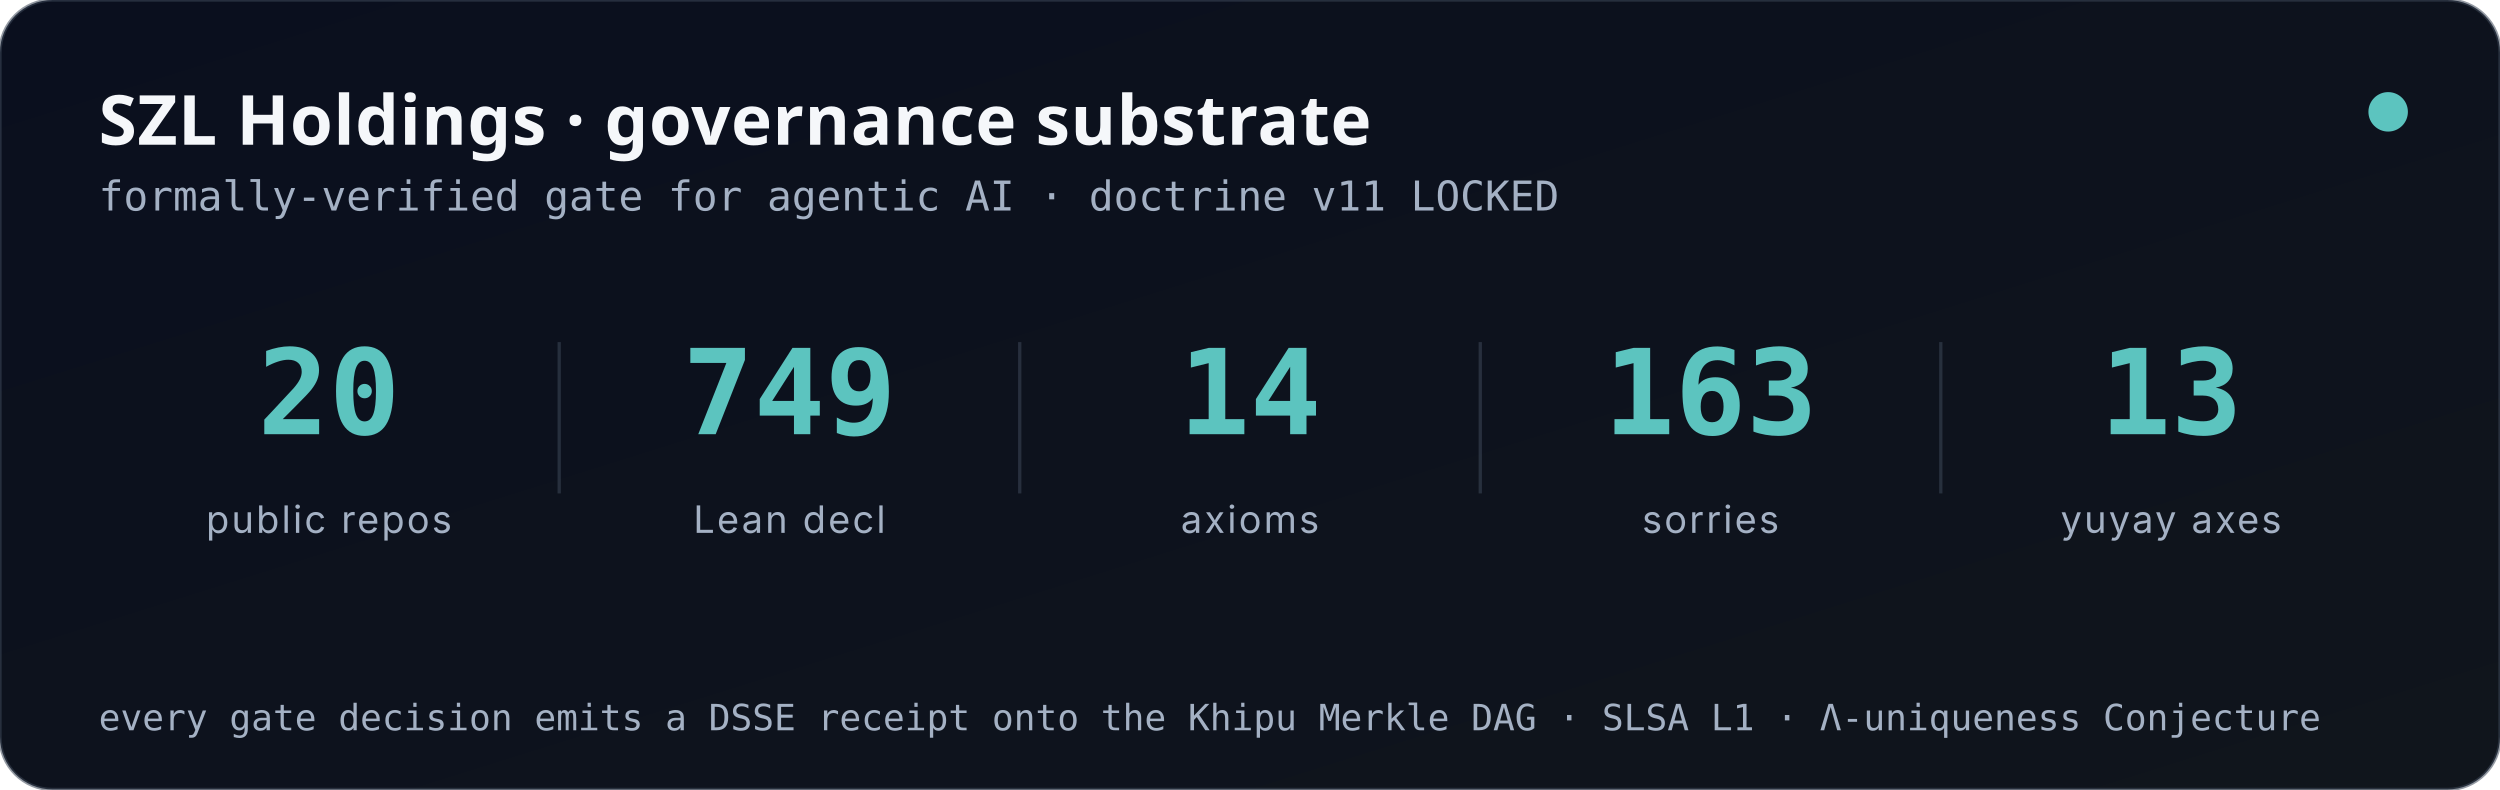
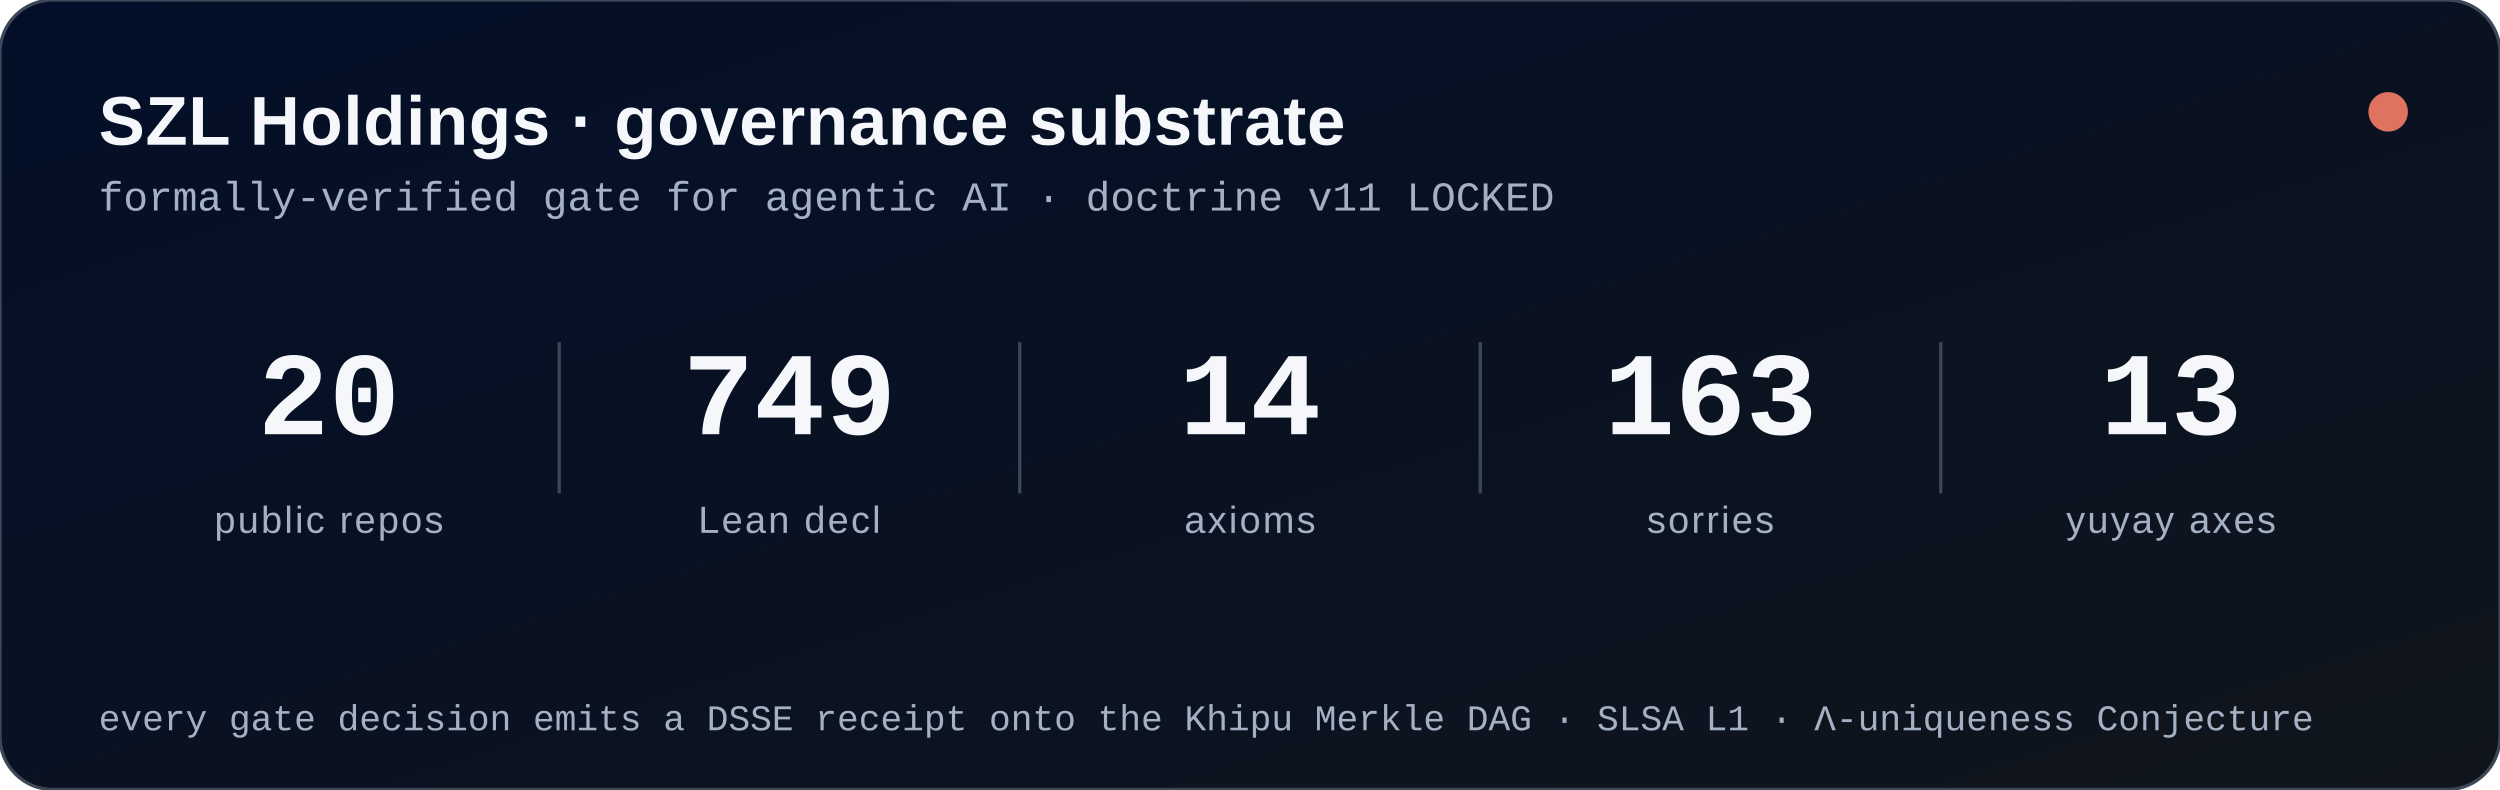
<svg xmlns="http://www.w3.org/2000/svg" width="760" height="240" viewBox="0 0 760 240" role="img" aria-label="SZL Holdings · governance substrate">
  <defs>
    <linearGradient id="bg" x1="0" y1="0" x2="1" y2="1">
-       <stop offset="0" stop-color="#0a0f1e" />
+       <stop offset="0" stop-color="#030F29" />
      <stop offset="1" stop-color="#10151c" />
    </linearGradient>
    <linearGradient id="ln" x1="0" y1="0" x2="1" y2="0">
-       <stop offset="0" stop-color="#5cc4bf" />
-       <stop offset="1" stop-color="#d7b96b" />
+       <stop offset="0" stop-color="#E9EEF6" />
+       <stop offset=".5" stop-color="#9AA7BD" />
+       <stop offset="1" stop-color="#5C6B86" />
    </linearGradient>
    <style>
-       text{ font-family:Inter, system-ui, sans-serif; }
-       .title{ font-family:'Space Grotesk', system-ui, sans-serif; font-size:21px; font-weight:700; fill:#f5f7fa; letter-spacing:.01em; }
-       .sub{ font-size:12.5px; fill:#a4b1c4; font-family:'JetBrains Mono', ui-monospace, SFMono-Regular, monospace; }
-       .val{ font-size:36px; font-weight:700; fill:#5cc4bf;
-              font-family:'JetBrains Mono', ui-monospace, SFMono-Regular, monospace; opacity:1; }
+       text{ font-family:system-ui, -apple-system, 'Segoe UI', 'Helvetica Neue', 'Liberation Sans', Arial, sans-serif; }
+       .title{ font-size:21px; font-weight:700; fill:#f5f7fa; letter-spacing:.01em; }
+       .sub{ font-size:12.5px; fill:#a4b1c4; font-family:ui-monospace, 'SF Mono', 'Cascadia Code', 'JetBrains Mono', 'IBM Plex Mono', 'Liberation Mono', Menlo, Consolas, monospace; }
+       .val{ font-size:36px; font-weight:700; fill:#f5f7fa; font-variant-numeric:tabular-nums lining-nums;
+              font-family:ui-monospace, 'SF Mono', 'Cascadia Code', 'JetBrains Mono', 'IBM Plex Mono', 'Liberation Mono', Menlo, Consolas, monospace; opacity:1; }
      .lab{ font-size:11.5px; fill:#a4b1c4; letter-spacing:.06em; text-transform:uppercase; }
-       .foot{ font-size:11px; fill:#a4b1c4; font-family:'JetBrains Mono', ui-monospace, SFMono-Regular, monospace; }
+       .foot{ font-size:11px; fill:#a4b1c4; font-family:ui-monospace, 'SF Mono', 'Cascadia Code', 'JetBrains Mono', 'IBM Plex Mono', 'Liberation Mono', Menlo, Consolas, monospace; }
      .flow{ stroke-dasharray:14 10; }
    </style>
  </defs>
-   <rect width="760" height="240" rx="16" fill="url(#bg)" stroke="#3c4757" stroke-opacity=".55" />
+   <rect width="760" height="240" rx="16" fill="url(#bg)" stroke="#3c4757" />
  <line class="flow" x1="24" y1="76" x2="736" y2="76" stroke="url(#ln)" stroke-width="2.5" stroke-linecap="round">
    <animate attributeName="stroke-dashoffset" values="0;-48" dur="1.6s" repeatCount="indefinite" />
  </line>
  <text class="title" x="30" y="44">SZL Holdings · governance substrate</text>
  <text class="sub" x="30" y="64">formally-verified gate for agentic AI · doctrine v11 LOCKED</text>
  <g transform="translate(100,132)" text-anchor="middle">
    <text class="val" y="0">20<animate attributeName="opacity" values="0.55;1;0.55" dur="2.4s" begin="0.0s" repeatCount="indefinite" />
    </text>
    <text class="lab" y="30">public repos</text>
  </g>
  <g transform="translate(240,132)" text-anchor="middle">
    <text class="val" y="0">749<animate attributeName="opacity" values="0.55;1;0.55" dur="2.4s" begin="0.18s" repeatCount="indefinite" />
    </text>
    <text class="lab" y="30">Lean decl</text>
  </g>
-   <line x1="170" y1="104" x2="170" y2="150" stroke="#3c4757" stroke-opacity=".55" />
+   <line x1="170" y1="104" x2="170" y2="150" stroke="#3c4757" />
  <g transform="translate(380,132)" text-anchor="middle">
    <text class="val" y="0">14<animate attributeName="opacity" values="0.55;1;0.55" dur="2.4s" begin="0.36s" repeatCount="indefinite" />
    </text>
    <text class="lab" y="30">axioms</text>
  </g>
-   <line x1="310" y1="104" x2="310" y2="150" stroke="#3c4757" stroke-opacity=".55" />
+   <line x1="310" y1="104" x2="310" y2="150" stroke="#3c4757" />
  <g transform="translate(520,132)" text-anchor="middle">
    <text class="val" y="0">163<animate attributeName="opacity" values="0.55;1;0.55" dur="2.4s" begin="0.54s" repeatCount="indefinite" />
    </text>
    <text class="lab" y="30">sorries</text>
  </g>
-   <line x1="450" y1="104" x2="450" y2="150" stroke="#3c4757" stroke-opacity=".55" />
+   <line x1="450" y1="104" x2="450" y2="150" stroke="#3c4757" />
  <g transform="translate(660,132)" text-anchor="middle">
    <text class="val" y="0">13<animate attributeName="opacity" values="0.55;1;0.55" dur="2.4s" begin="0.72s" repeatCount="indefinite" />
    </text>
    <text class="lab" y="30">yuyay axes</text>
  </g>
-   <line x1="590" y1="104" x2="590" y2="150" stroke="#3c4757" stroke-opacity=".55" />
+   <line x1="590" y1="104" x2="590" y2="150" stroke="#3c4757" />
  <text class="foot" x="30" y="222">every gate decision emits a DSSE receipt onto the Khipu Merkle DAG · SLSA L1 · Λ-uniqueness Conjecture</text>
-   <circle cx="726" cy="34" r="6" fill="#5cc4bf">
+   <circle cx="726" cy="34" r="6" fill="#DF735F">
    <animate attributeName="opacity" values="1;0.3;1" dur="2s" repeatCount="indefinite" />
  </circle>
</svg>
